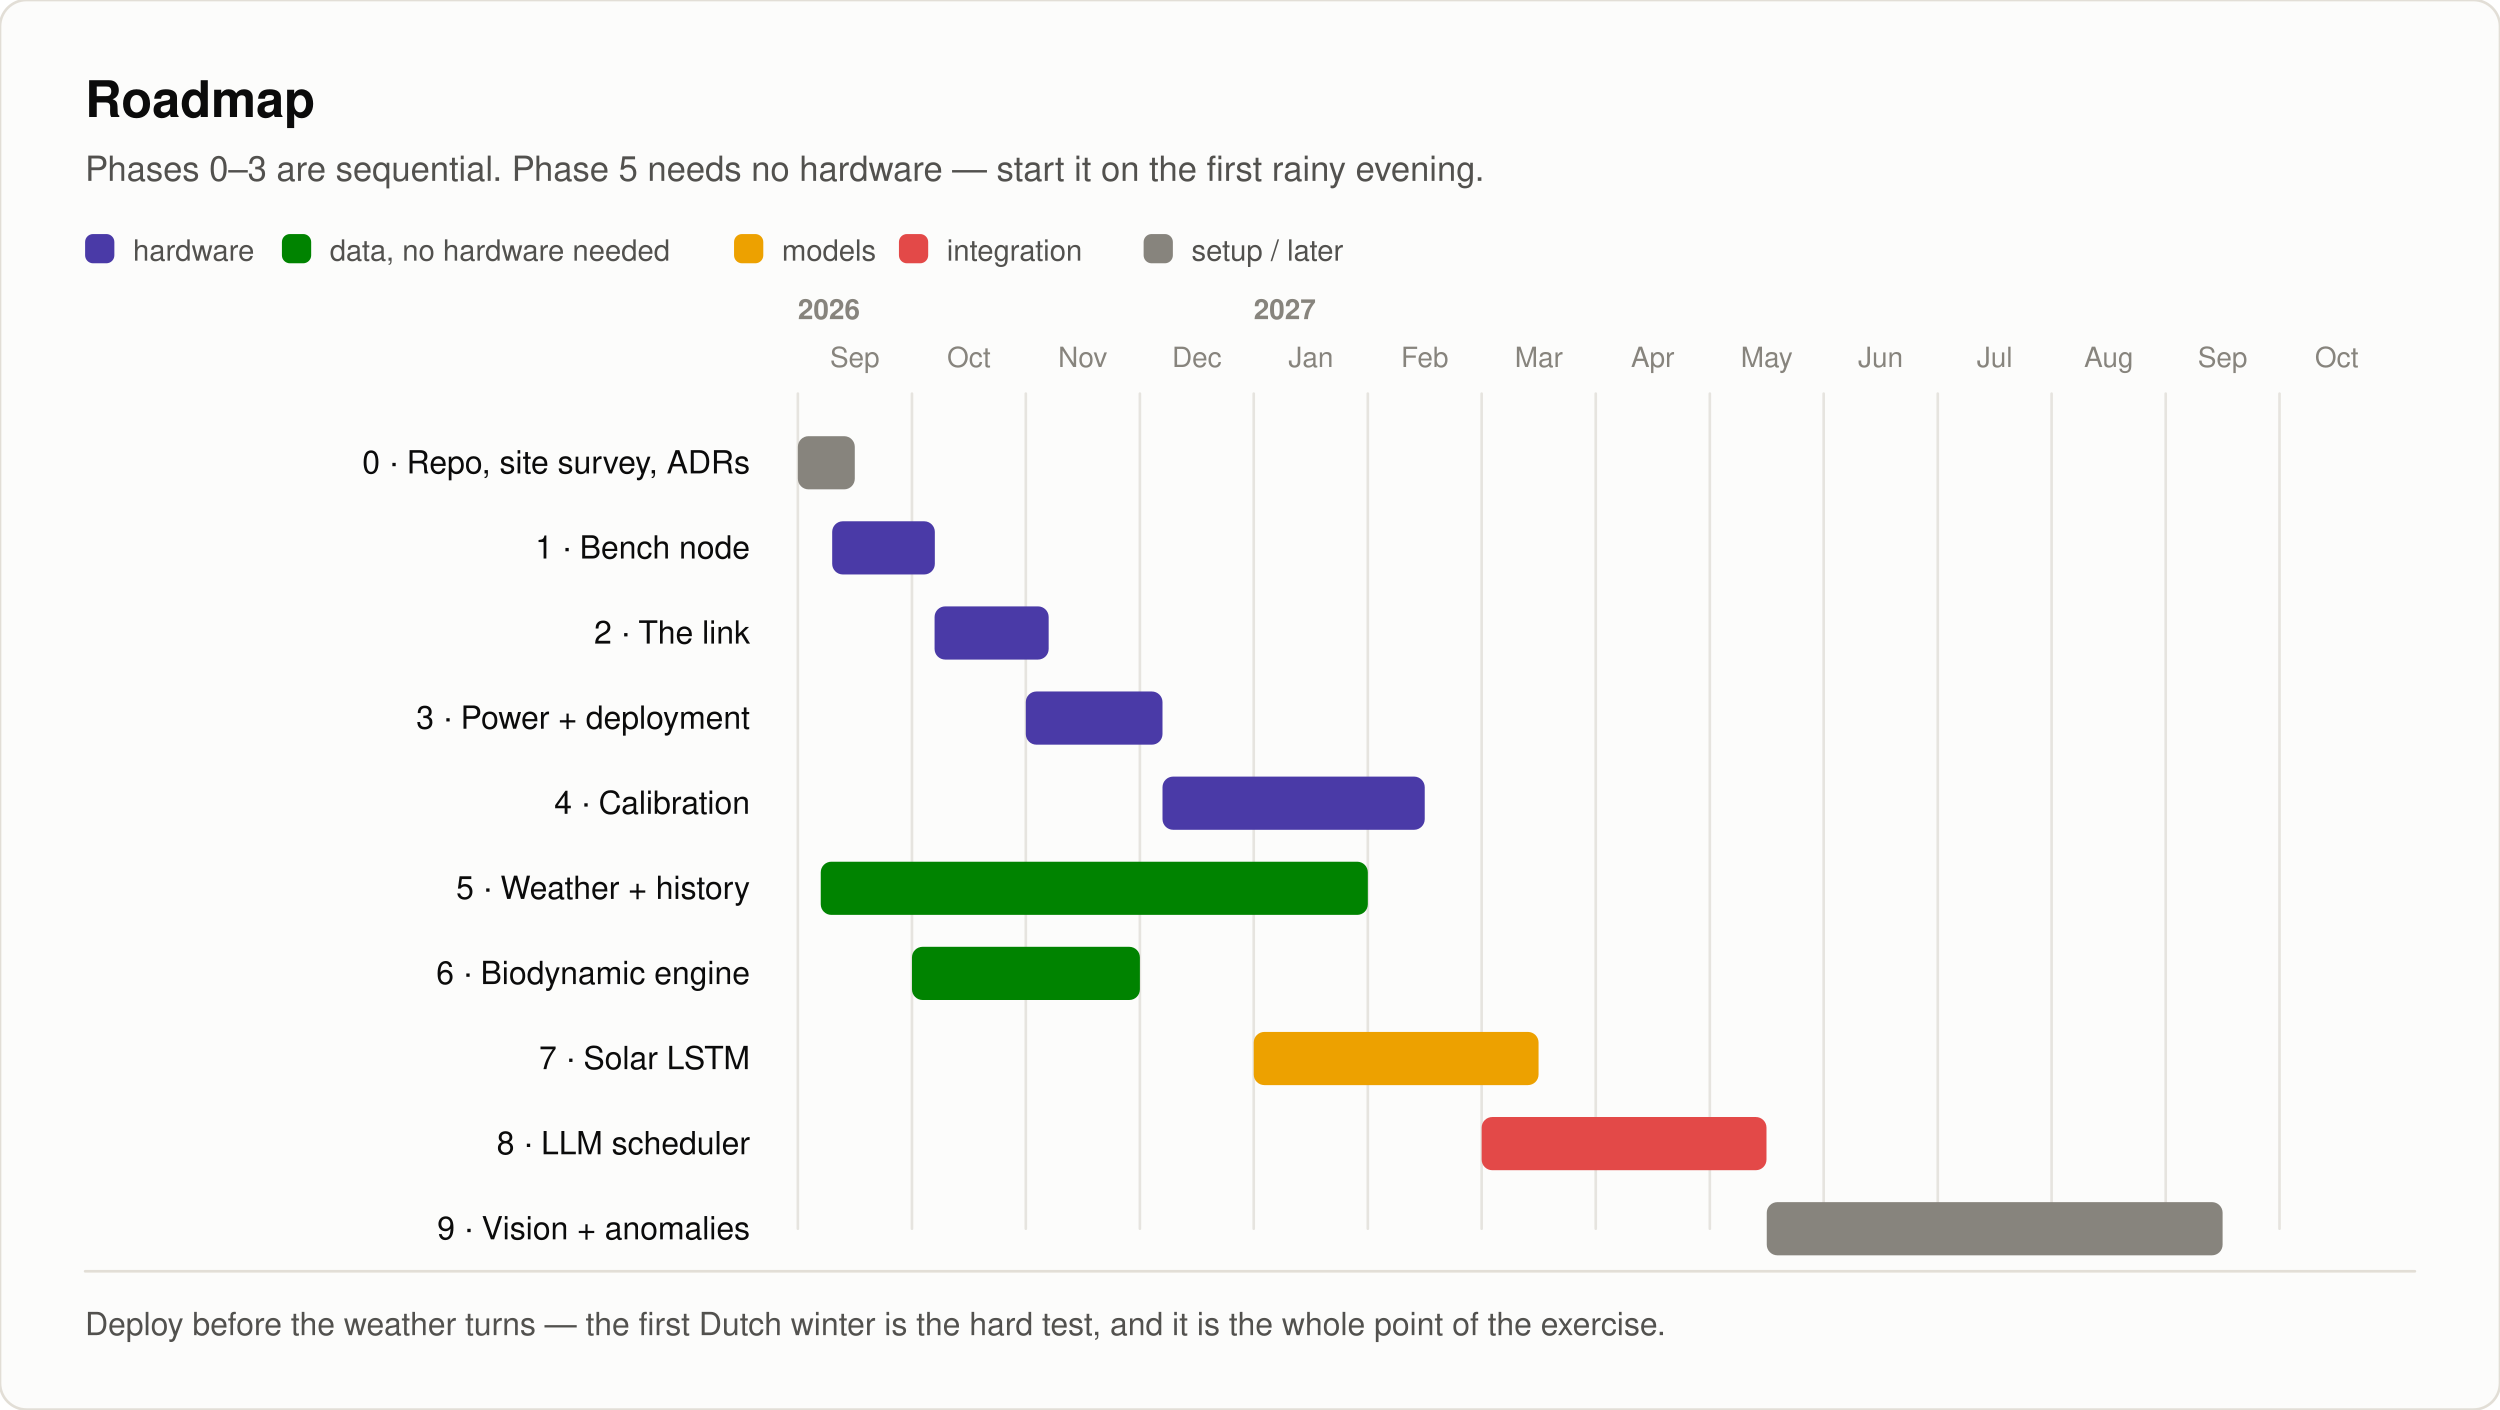
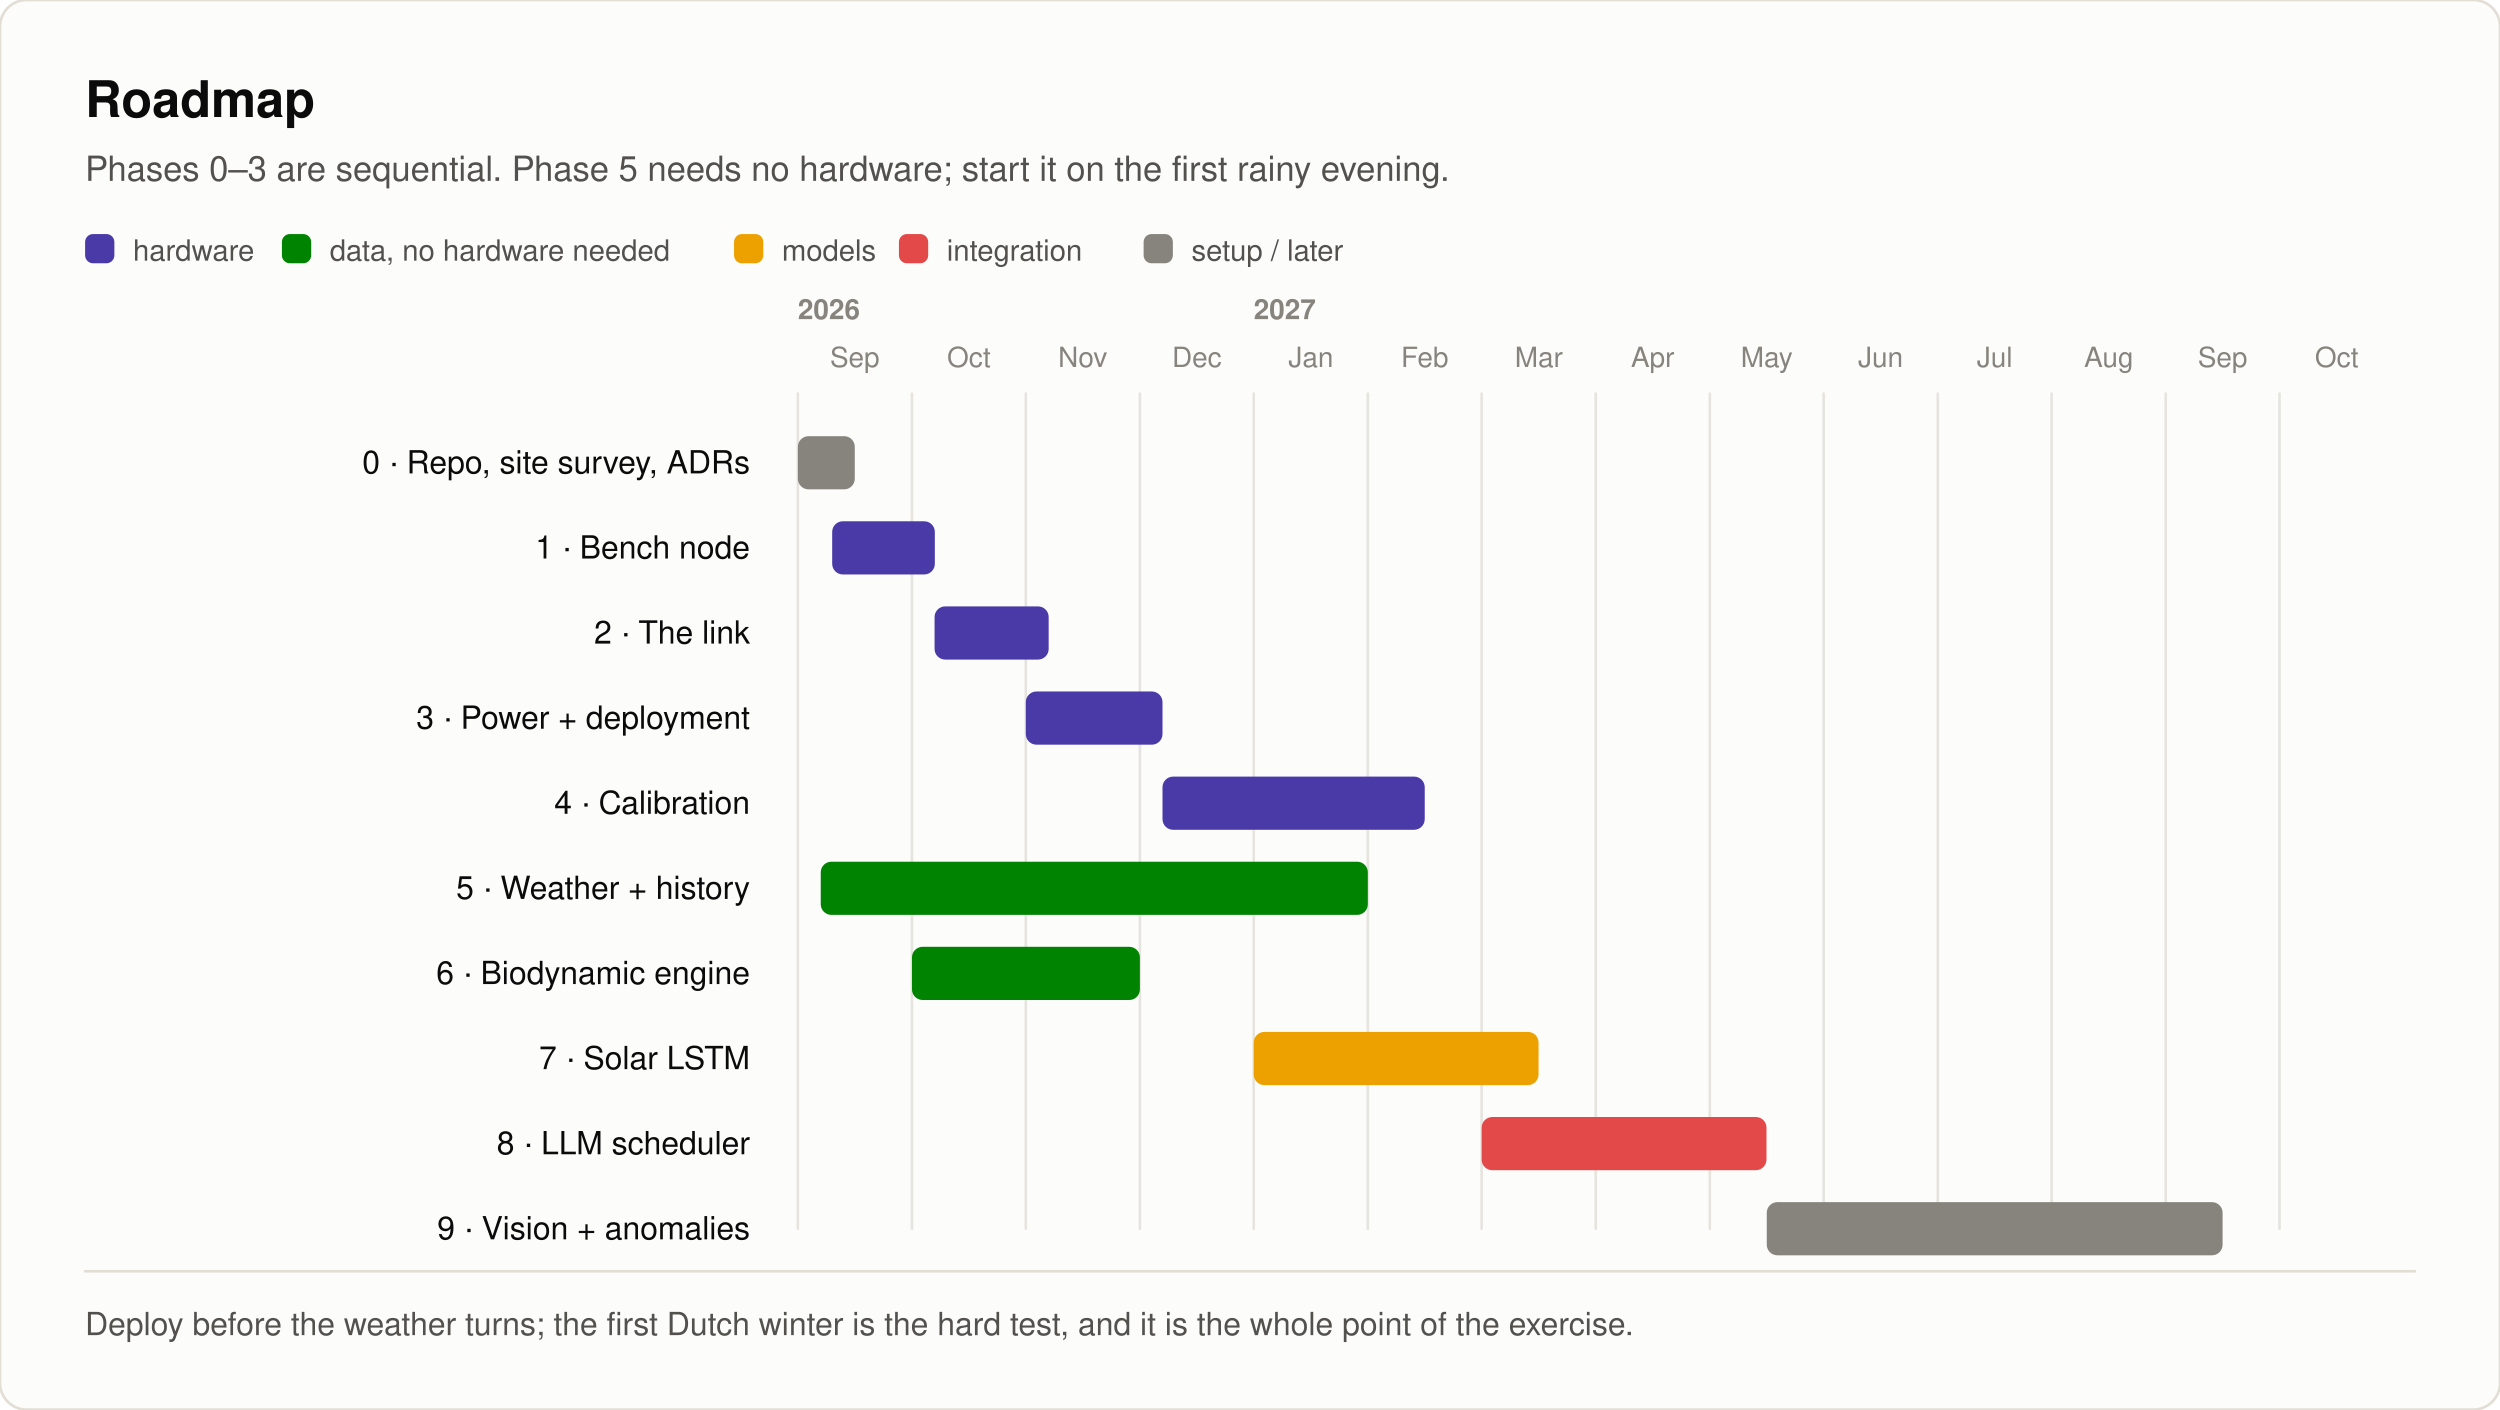
<svg xmlns="http://www.w3.org/2000/svg" viewBox="0 0 940 530" width="940" height="530" role="img" aria-label="Phase roadmap">
  <rect x="0.0" y="0.0" width="940.0" height="530.0" rx="10" fill="#fcfcfb" stroke="#e2ded6" stroke-width="1" />
  <text x="32.0" y="44.0" font-family="Helvetica, Arial, sans-serif" font-size="19" font-weight="bold" fill="#0b0b0b" text-anchor="start">Roadmap</text>
-   <text x="32.0" y="68.0" font-family="Helvetica, Arial, sans-serif" font-size="13" font-weight="normal" fill="#52514e" text-anchor="start">Phases 0–3 are sequential. Phase 5 needs no hardware — start it on the first rainy evening.</text>
+   <text x="32.0" y="68.0" font-family="Helvetica, Arial, sans-serif" font-size="13" font-weight="normal" fill="#52514e" text-anchor="start">Phases 0–3 are sequential. Phase 5 needs no hardware; start it on the first rainy evening.</text>
  <rect x="32.0" y="88.0" width="11.0" height="11.0" rx="3" fill="#4a3aa7" />
  <text x="50.0" y="98.0" font-family="Helvetica, Arial, sans-serif" font-size="11" font-weight="normal" fill="#52514e" text-anchor="start">hardware</text>
  <rect x="106.0" y="88.0" width="11.0" height="11.0" rx="3" fill="#008300" />
  <text x="124.0" y="98.0" font-family="Helvetica, Arial, sans-serif" font-size="11" font-weight="normal" fill="#52514e" text-anchor="start">data, no hardware needed</text>
  <rect x="276.0" y="88.0" width="11.0" height="11.0" rx="3" fill="#eda100" />
  <text x="294.0" y="98.0" font-family="Helvetica, Arial, sans-serif" font-size="11" font-weight="normal" fill="#52514e" text-anchor="start">models</text>
  <rect x="338.0" y="88.0" width="11.0" height="11.0" rx="3" fill="#e34948" />
  <text x="356.0" y="98.0" font-family="Helvetica, Arial, sans-serif" font-size="11" font-weight="normal" fill="#52514e" text-anchor="start">integration</text>
  <rect x="430.0" y="88.0" width="11.0" height="11.0" rx="3" fill="#87847d" />
  <text x="448.0" y="98.0" font-family="Helvetica, Arial, sans-serif" font-size="11" font-weight="normal" fill="#52514e" text-anchor="start">setup / later</text>
  <line x1="300.0" y1="148.0" x2="300.0" y2="462.0" stroke="#e6e4df" stroke-width="1" stroke-linecap="round" />
  <text x="321.4" y="138.0" font-family="Helvetica, Arial, sans-serif" font-size="10.5" font-weight="normal" fill="#87847d" text-anchor="middle">Sep</text>
  <line x1="342.9" y1="148.0" x2="342.9" y2="462.0" stroke="#e6e4df" stroke-width="1" stroke-linecap="round" />
  <text x="364.3" y="138.0" font-family="Helvetica, Arial, sans-serif" font-size="10.5" font-weight="normal" fill="#87847d" text-anchor="middle">Oct</text>
  <line x1="385.7" y1="148.0" x2="385.7" y2="462.0" stroke="#e6e4df" stroke-width="1" stroke-linecap="round" />
  <text x="407.1" y="138.0" font-family="Helvetica, Arial, sans-serif" font-size="10.5" font-weight="normal" fill="#87847d" text-anchor="middle">Nov</text>
  <line x1="428.6" y1="148.0" x2="428.6" y2="462.0" stroke="#e6e4df" stroke-width="1" stroke-linecap="round" />
  <text x="450.0" y="138.0" font-family="Helvetica, Arial, sans-serif" font-size="10.5" font-weight="normal" fill="#87847d" text-anchor="middle">Dec</text>
  <line x1="471.4" y1="148.0" x2="471.4" y2="462.0" stroke="#e6e4df" stroke-width="1" stroke-linecap="round" />
  <text x="492.9" y="138.0" font-family="Helvetica, Arial, sans-serif" font-size="10.5" font-weight="normal" fill="#87847d" text-anchor="middle">Jan</text>
  <line x1="514.3" y1="148.0" x2="514.3" y2="462.0" stroke="#e6e4df" stroke-width="1" stroke-linecap="round" />
  <text x="535.7" y="138.0" font-family="Helvetica, Arial, sans-serif" font-size="10.5" font-weight="normal" fill="#87847d" text-anchor="middle">Feb</text>
  <line x1="557.1" y1="148.0" x2="557.1" y2="462.0" stroke="#e6e4df" stroke-width="1" stroke-linecap="round" />
  <text x="578.6" y="138.0" font-family="Helvetica, Arial, sans-serif" font-size="10.5" font-weight="normal" fill="#87847d" text-anchor="middle">Mar</text>
  <line x1="600.0" y1="148.0" x2="600.0" y2="462.0" stroke="#e6e4df" stroke-width="1" stroke-linecap="round" />
  <text x="621.4" y="138.0" font-family="Helvetica, Arial, sans-serif" font-size="10.5" font-weight="normal" fill="#87847d" text-anchor="middle">Apr</text>
  <line x1="642.9" y1="148.0" x2="642.9" y2="462.0" stroke="#e6e4df" stroke-width="1" stroke-linecap="round" />
  <text x="664.3" y="138.0" font-family="Helvetica, Arial, sans-serif" font-size="10.5" font-weight="normal" fill="#87847d" text-anchor="middle">May</text>
  <line x1="685.7" y1="148.0" x2="685.7" y2="462.0" stroke="#e6e4df" stroke-width="1" stroke-linecap="round" />
  <text x="707.1" y="138.0" font-family="Helvetica, Arial, sans-serif" font-size="10.5" font-weight="normal" fill="#87847d" text-anchor="middle">Jun</text>
  <line x1="728.6" y1="148.0" x2="728.6" y2="462.0" stroke="#e6e4df" stroke-width="1" stroke-linecap="round" />
  <text x="750.0" y="138.0" font-family="Helvetica, Arial, sans-serif" font-size="10.5" font-weight="normal" fill="#87847d" text-anchor="middle">Jul</text>
  <line x1="771.4" y1="148.0" x2="771.4" y2="462.0" stroke="#e6e4df" stroke-width="1" stroke-linecap="round" />
  <text x="792.9" y="138.0" font-family="Helvetica, Arial, sans-serif" font-size="10.5" font-weight="normal" fill="#87847d" text-anchor="middle">Aug</text>
  <line x1="814.3" y1="148.0" x2="814.3" y2="462.0" stroke="#e6e4df" stroke-width="1" stroke-linecap="round" />
  <text x="835.7" y="138.0" font-family="Helvetica, Arial, sans-serif" font-size="10.5" font-weight="normal" fill="#87847d" text-anchor="middle">Sep</text>
  <line x1="857.1" y1="148.0" x2="857.1" y2="462.0" stroke="#e6e4df" stroke-width="1" stroke-linecap="round" />
  <text x="878.6" y="138.0" font-family="Helvetica, Arial, sans-serif" font-size="10.5" font-weight="normal" fill="#87847d" text-anchor="middle">Oct</text>
  <text x="300.0" y="120.0" font-family="Helvetica, Arial, sans-serif" font-size="10.5" font-weight="bold" fill="#87847d" text-anchor="start">2026</text>
  <text x="471.4" y="120.0" font-family="Helvetica, Arial, sans-serif" font-size="10.5" font-weight="bold" fill="#87847d" text-anchor="start">2027</text>
  <text x="282.0" y="178.0" font-family="Helvetica, Arial, sans-serif" font-size="12" font-weight="normal" fill="#0b0b0b" text-anchor="end">0 · Repo, site survey, ADRs</text>
  <rect x="300.0" y="164.0" width="21.4" height="20.0" rx="4" fill="#87847d" />
  <text x="282.0" y="210.0" font-family="Helvetica, Arial, sans-serif" font-size="12" font-weight="normal" fill="#0b0b0b" text-anchor="end">1 · Bench node</text>
  <rect x="312.9" y="196.0" width="38.6" height="20.0" rx="4" fill="#4a3aa7" />
  <text x="282.0" y="242.0" font-family="Helvetica, Arial, sans-serif" font-size="12" font-weight="normal" fill="#0b0b0b" text-anchor="end">2 · The link</text>
  <rect x="351.4" y="228.0" width="42.9" height="20.0" rx="4" fill="#4a3aa7" />
  <text x="282.0" y="274.0" font-family="Helvetica, Arial, sans-serif" font-size="12" font-weight="normal" fill="#0b0b0b" text-anchor="end">3 · Power + deployment</text>
  <rect x="385.7" y="260.0" width="51.4" height="20.0" rx="4" fill="#4a3aa7" />
  <text x="282.0" y="306.0" font-family="Helvetica, Arial, sans-serif" font-size="12" font-weight="normal" fill="#0b0b0b" text-anchor="end">4 · Calibration</text>
  <rect x="437.1" y="292.0" width="98.6" height="20.0" rx="4" fill="#4a3aa7" />
  <text x="282.0" y="338.0" font-family="Helvetica, Arial, sans-serif" font-size="12" font-weight="normal" fill="#0b0b0b" text-anchor="end">5 · Weather + history</text>
  <rect x="308.6" y="324.0" width="205.7" height="20.0" rx="4" fill="#008300" />
  <text x="282.0" y="370.0" font-family="Helvetica, Arial, sans-serif" font-size="12" font-weight="normal" fill="#0b0b0b" text-anchor="end">6 · Biodynamic engine</text>
  <rect x="342.9" y="356.0" width="85.7" height="20.0" rx="4" fill="#008300" />
  <text x="282.0" y="402.0" font-family="Helvetica, Arial, sans-serif" font-size="12" font-weight="normal" fill="#0b0b0b" text-anchor="end">7 · Solar LSTM</text>
  <rect x="471.4" y="388.0" width="107.1" height="20.0" rx="4" fill="#eda100" />
  <text x="282.0" y="434.0" font-family="Helvetica, Arial, sans-serif" font-size="12" font-weight="normal" fill="#0b0b0b" text-anchor="end">8 · LLM scheduler</text>
  <rect x="557.1" y="420.0" width="107.1" height="20.0" rx="4" fill="#e34948" />
  <text x="282.0" y="466.0" font-family="Helvetica, Arial, sans-serif" font-size="12" font-weight="normal" fill="#0b0b0b" text-anchor="end">9 · Vision + anomalies</text>
  <rect x="664.3" y="452.0" width="171.4" height="20.0" rx="4" fill="#87847d" />
  <line x1="32.0" y1="478.0" x2="908.0" y2="478.0" stroke="#e2ded6" stroke-width="1" stroke-linecap="round" />
-   <text x="32.0" y="502.0" font-family="Helvetica, Arial, sans-serif" font-size="12" font-weight="normal" fill="#52514e" text-anchor="start">Deploy before the weather turns — the first Dutch winter is the hard test, and it is the whole point of the exercise.</text>
+   <text x="32.0" y="502.0" font-family="Helvetica, Arial, sans-serif" font-size="12" font-weight="normal" fill="#52514e" text-anchor="start">Deploy before the weather turns; the first Dutch winter is the hard test, and it is the whole point of the exercise.</text>
</svg>
